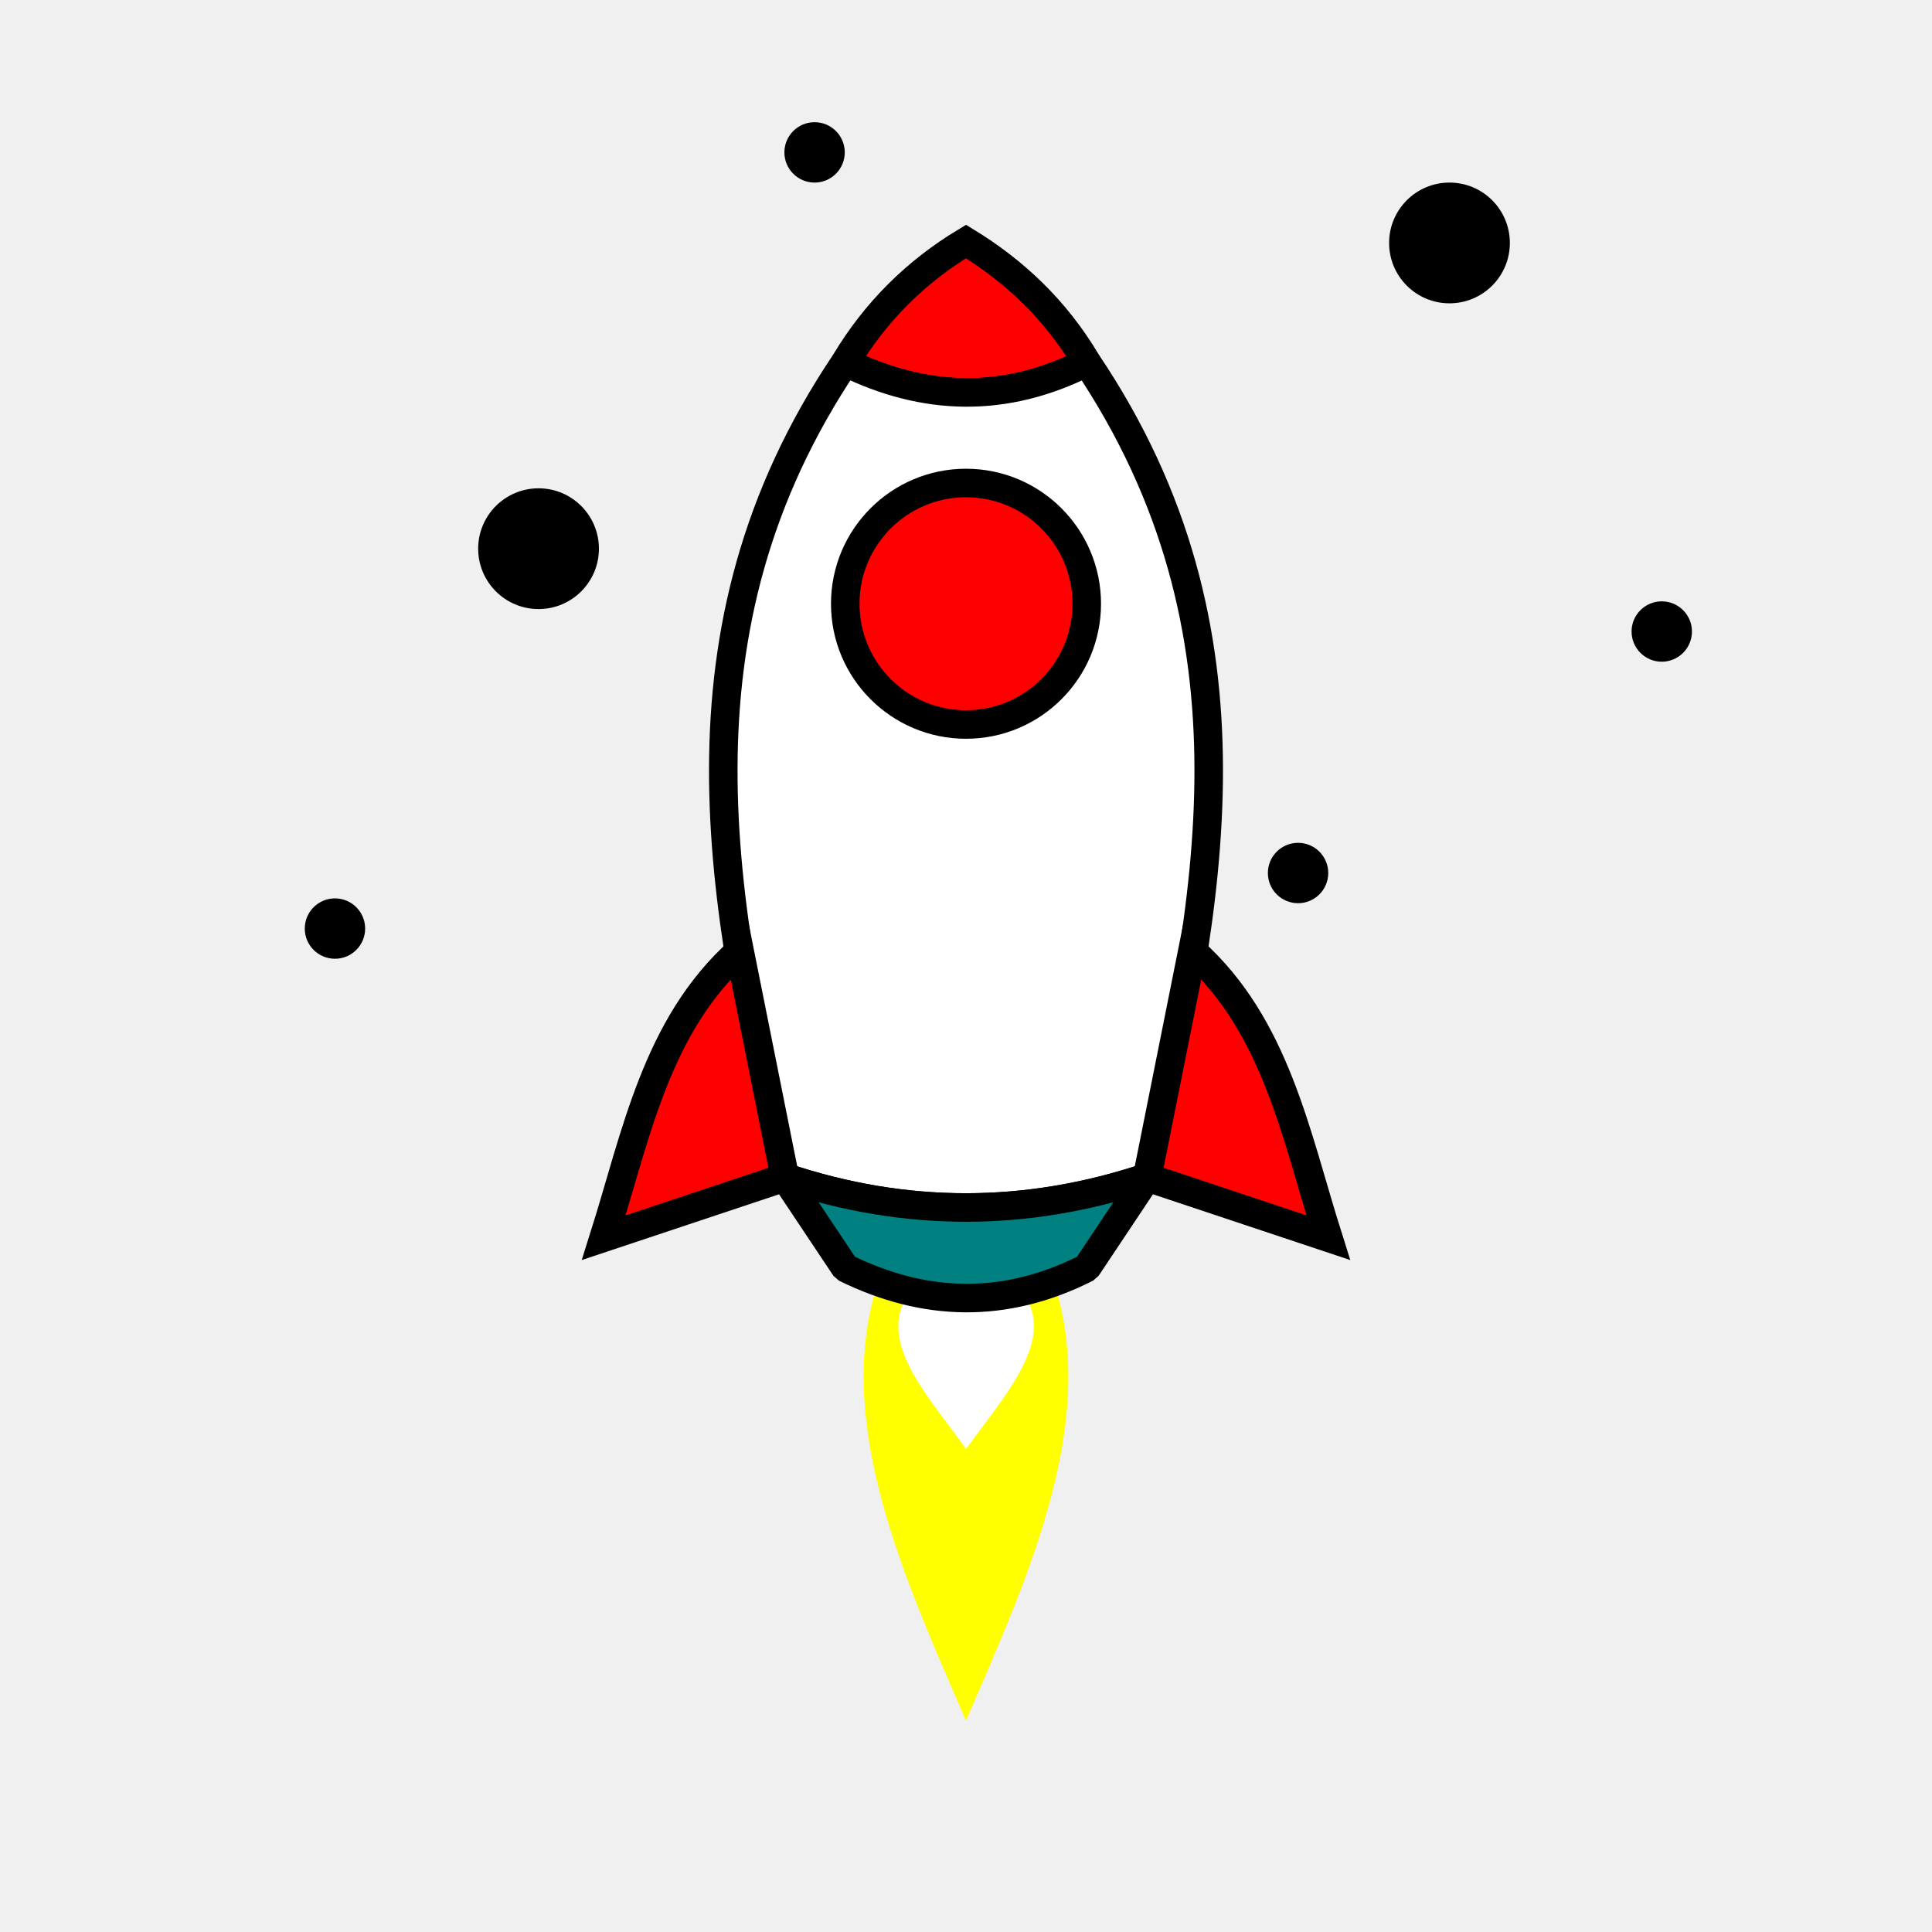
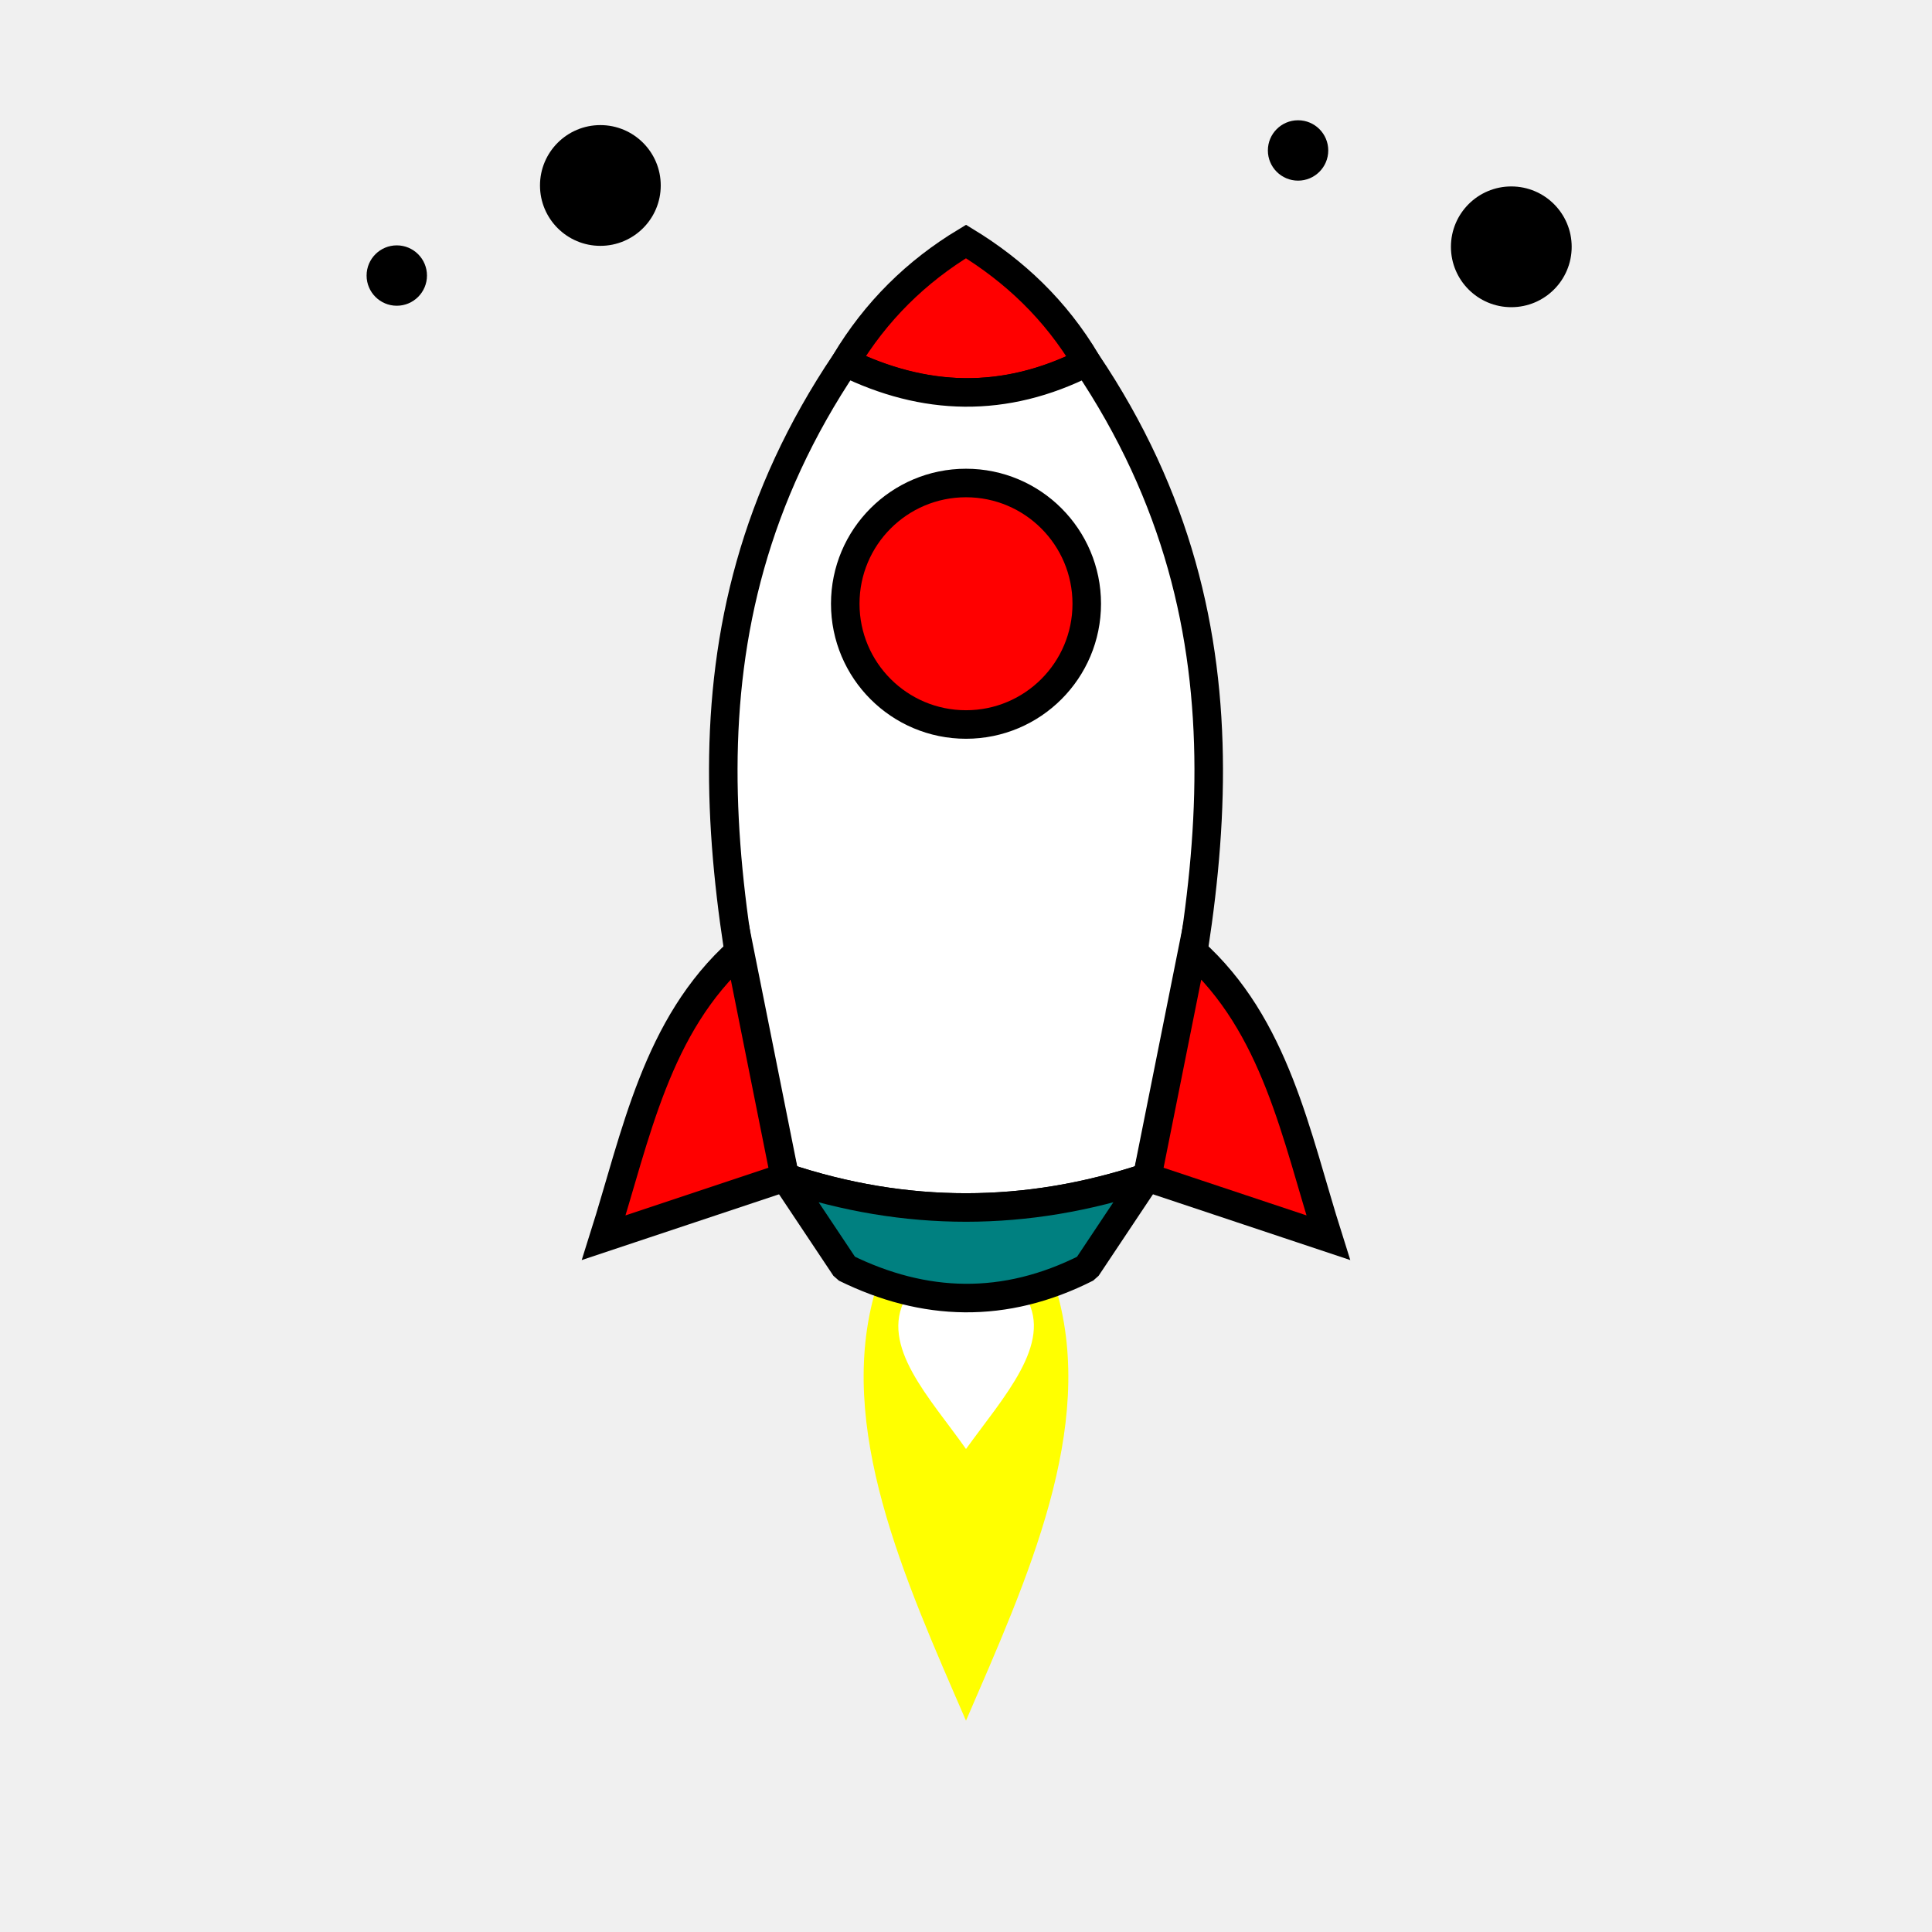
<svg xmlns="http://www.w3.org/2000/svg" width="256px" height="256px" viewBox="0 0 256 256" version="1.1" id="SVGRoot">
  <defs id="defs994" />
  <g id="layer1">
    <path style="fill:#ff0000;stroke:#000000;stroke-width:3.78;stroke-linecap:butt;stroke-linejoin:miter;stroke-opacity:1;stroke-miterlimit:4;stroke-dasharray:none" d="m 128,32 c -6.606,3.977 -11.975,9.272 -16,16 10.243,4.944 20.844,5.711 32,0 -4.139,-6.983 -9.623,-12.108 -16,-16 z" id="path1684" />
    <path style="fill:#ffffff;stroke:#000000;stroke-width:3.78;stroke-linecap:butt;stroke-linejoin:miter;stroke-opacity:1;stroke-miterlimit:4;stroke-dasharray:none" d="m 112,48 c 10.459,5.147 21.11,5.517 32,0 24.06,35.775 16.37,71.884 8,108 -15.974,5.318 -31.974,5.348 -48,0 -8.382,-36.13 -16.048,-72.252 8,-108 z" id="path1686" />
    <circle style="opacity:1;fill:#ff0000;fill-opacity:1;stroke:#000000;stroke-width:3.78;stroke-linecap:butt;stroke-linejoin:miter;stroke-miterlimit:4;stroke-dasharray:none;stroke-opacity:1;paint-order:normal" id="path1690" cx="128" cy="80" r="16" />
    <path style="fill:#ff0000;stroke:#000000;stroke-width:3.78;stroke-linecap:butt;stroke-linejoin:miter;stroke-opacity:1;stroke-miterlimit:4;stroke-dasharray:none" d="m 104,156 -24,8 c 4.3,-13.597 6.937,-28.105 18,-38 z" id="path1694" />
    <path style="fill:#ff0000;stroke:#000000;stroke-width:3.78;stroke-linecap:butt;stroke-linejoin:miter;stroke-opacity:1;stroke-miterlimit:4;stroke-dasharray:none" d="m 152,156 24,8 c -4.3,-13.597 -6.937,-28.105 -18,-38 z" id="path1694-6" />
    <path style="fill:#ffff00;stroke:none;stroke-width:1px;stroke-linecap:butt;stroke-linejoin:miter;stroke-opacity:1" d="m 116,171 c -5.265,18.102 3.789,38.076 12,57 8.158,-18.868 17.269,-38.782 12,-57 z" id="path1726" />
    <path style="fill:#ffffff;stroke:none;stroke-width:1px;stroke-linecap:butt;stroke-linejoin:miter;stroke-opacity:1" d="m 120,172 c -3.498,6.369 3.242,13.232 8,20 4.972,-6.893 11.517,-13.94 8,-20 z" id="path1728" />
    <path style="fill:#008080;stroke:#000000;stroke-width:3.78;stroke-linecap:butt;stroke-linejoin:miter;stroke-opacity:1;stroke-miterlimit:0;stroke-dasharray:none" d="m 104,156 8,12 c 10.459,5.147 21.11,5.517 32,0 l 8,-12 c -15.974,5.318 -31.974,5.348 -48,0 z" id="path1688" />
-     <circle style="opacity:1;fill:#000000;fill-opacity:1;stroke:none;stroke-width:1.89;stroke-linecap:butt;stroke-linejoin:miter;stroke-miterlimit:0;stroke-dasharray:none;stroke-opacity:1;paint-order:normal" id="path1749" cx="44.384" cy="123.04" r="4" />
-     <circle style="opacity:1;fill:#000000;fill-opacity:1;stroke:none;stroke-width:1.89;stroke-linecap:butt;stroke-linejoin:miter;stroke-miterlimit:0;stroke-dasharray:none;stroke-opacity:1;paint-order:normal" id="path1751" cx="220.192" cy="83.68" r="4" />
-     <circle style="opacity:1;fill:#000000;fill-opacity:1;stroke:none;stroke-width:3.78;stroke-linecap:butt;stroke-linejoin:miter;stroke-miterlimit:0;stroke-dasharray:none;stroke-opacity:1;paint-order:normal" id="path1753" cx="107.936" cy="20.192" r="4" />
-     <circle style="opacity:1;fill:#000000;fill-opacity:1;stroke:none;stroke-width:3.78;stroke-linecap:butt;stroke-linejoin:miter;stroke-miterlimit:0;stroke-dasharray:none;stroke-opacity:1;paint-order:normal" id="path1755" cx="172" cy="115.68" r="4" />
-     <circle style="opacity:1;fill:#000000;fill-opacity:1;stroke:none;stroke-width:2.52;stroke-linecap:butt;stroke-linejoin:miter;stroke-miterlimit:0;stroke-dasharray:none;stroke-opacity:1;paint-order:normal" id="path1757" cx="71.36" cy="72.704" r="8" />
-     <circle style="opacity:1;fill:#000000;fill-opacity:1;stroke:none;stroke-width:2.52;stroke-linecap:butt;stroke-linejoin:miter;stroke-miterlimit:0;stroke-dasharray:none;stroke-opacity:1;paint-order:normal" id="path1759" cx="192.064" cy="32.192" r="8" />
+     <circle style="opacity:1;fill:#000000;fill-opacity:1;stroke:none;stroke-width:1.89;stroke-linecap:butt;stroke-linejoin:miter;stroke-miterlimit:0;stroke-dasharray:none;stroke-opacity:1;paint-order:normal" id="path1749" cx="52.576" cy="36.512" r="4" />
+     <circle style="opacity:1;fill:#000000;fill-opacity:1;stroke:none;stroke-width:3.78;stroke-linecap:butt;stroke-linejoin:miter;stroke-miterlimit:0;stroke-dasharray:none;stroke-opacity:1;paint-order:normal" id="path1755" cx="172" cy="19.936" r="4" />
+     <circle style="opacity:1;fill:#000000;fill-opacity:1;stroke:none;stroke-width:2.52;stroke-linecap:butt;stroke-linejoin:miter;stroke-miterlimit:0;stroke-dasharray:none;stroke-opacity:1;paint-order:normal" id="path1757" cx="79.552" cy="24.576" r="8" />
+     <circle style="opacity:1;fill:#000000;fill-opacity:1;stroke:none;stroke-width:2.52;stroke-linecap:butt;stroke-linejoin:miter;stroke-miterlimit:0;stroke-dasharray:none;stroke-opacity:1;paint-order:normal" id="path1759" cx="200.256" cy="32.704" r="8" />
  </g>
</svg>
